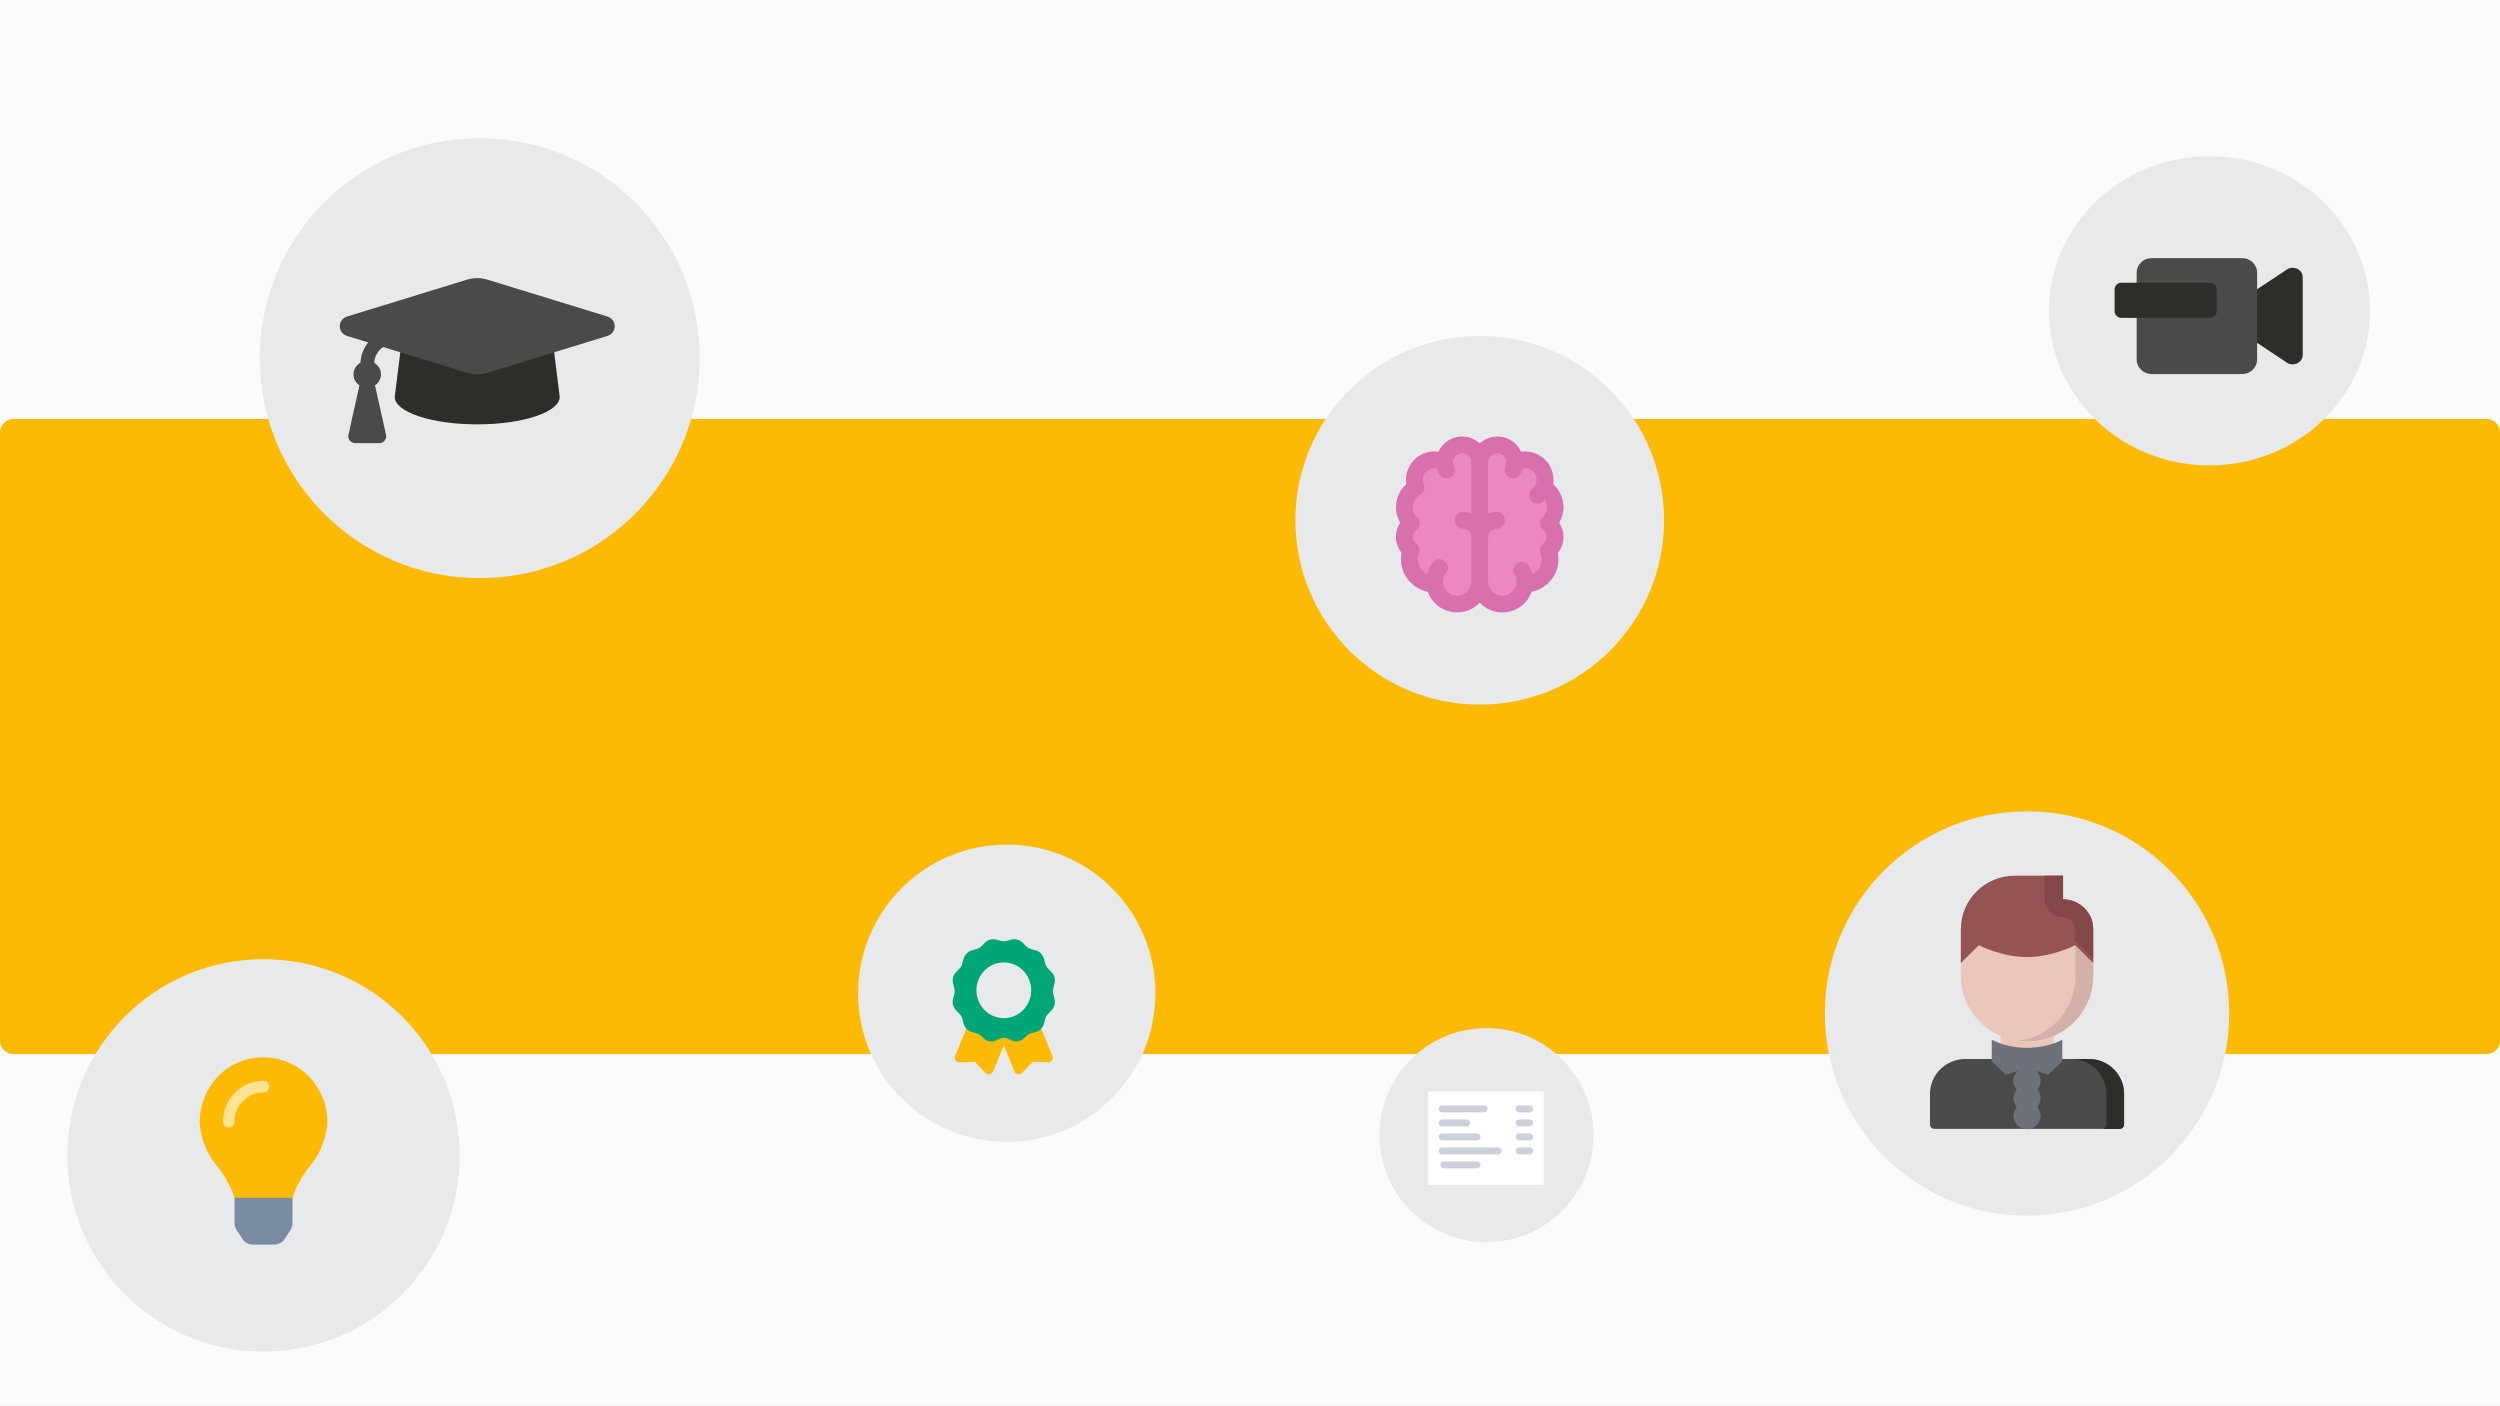
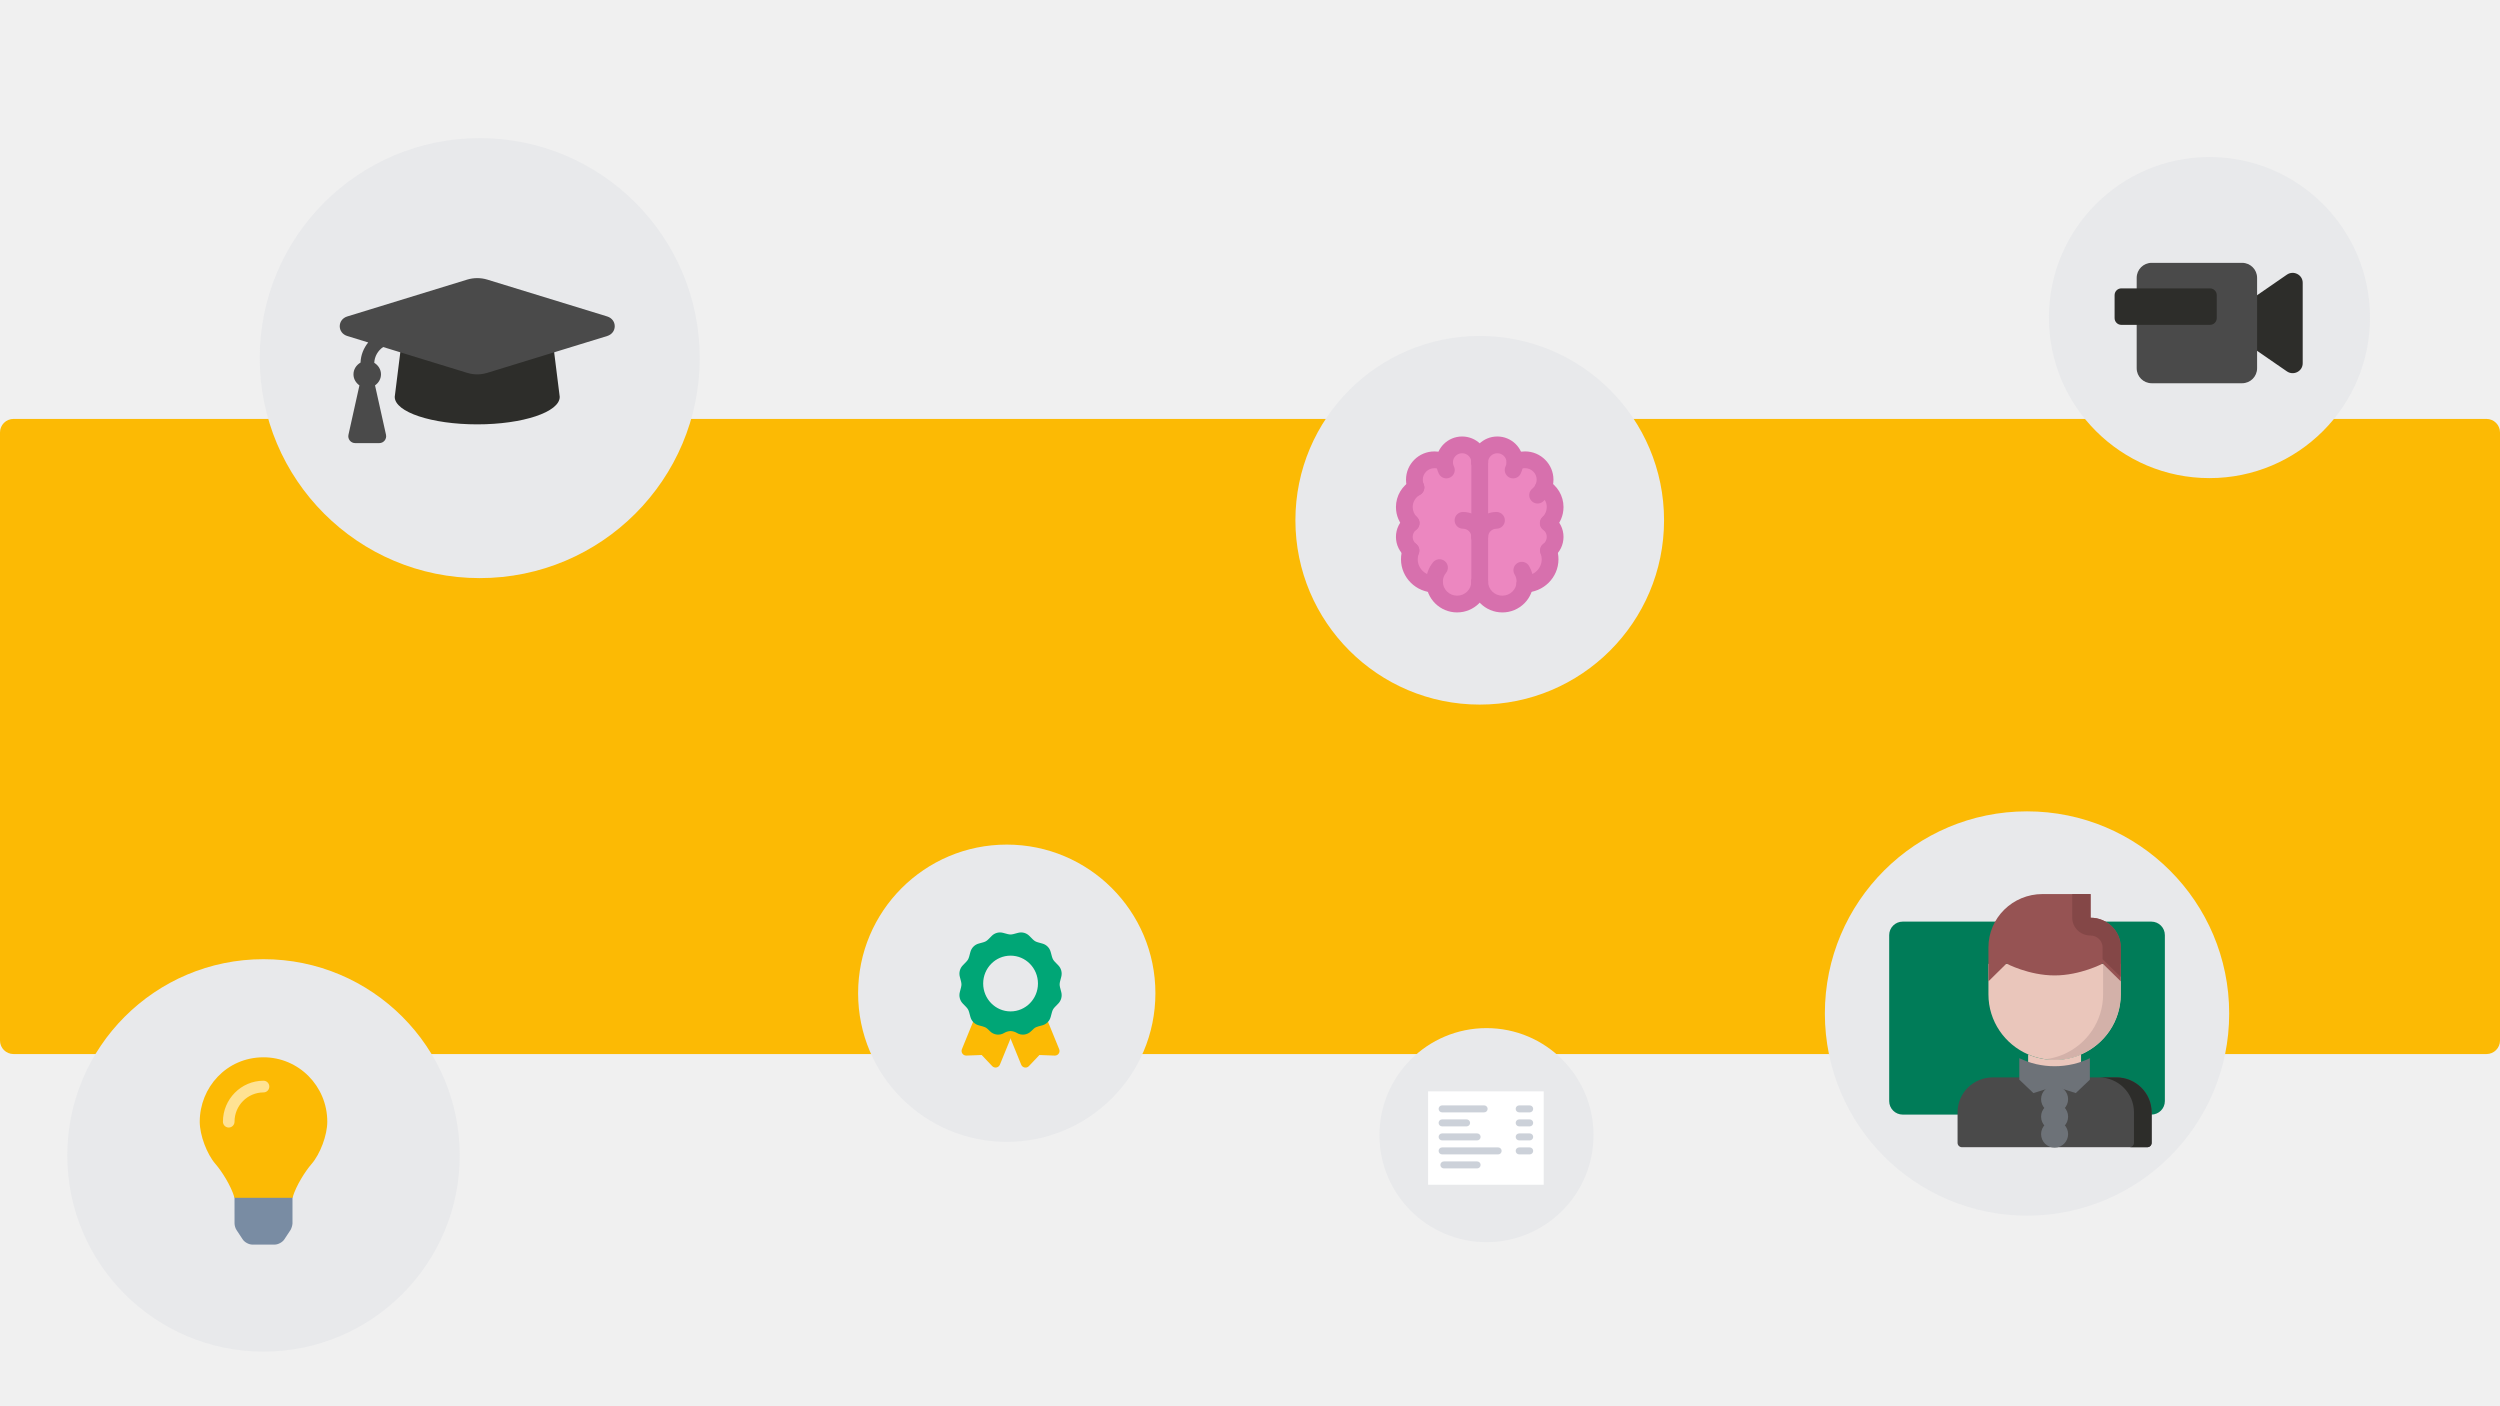
<svg xmlns="http://www.w3.org/2000/svg" height="104" viewBox="0 0 185 104" width="185">
  <g fill="none" fill-rule="evenodd">
-     <path d="m0 0h185v104h-185z" fill="#fafbfb" />
    <rect fill="#fcba04" height="47" rx="1" width="185" y="31" />
-     <g transform="translate(3 69)">
-       <circle cx="16.5" cy="16.5" fill="#e8e9eb" fill-rule="evenodd" r="14.52" />
-       <g fill-rule="nonzero">
-         <path d="m17.327 23.1c.254 0 .574-.172.714-.387l.458-.695c.073-.122.138-.336.145-.478v-2.358h-4.29l.002 2.358c0.0.144.065.358.144.478l.458.695c.14.214.46.387.714.387z" fill="#798ca3" />
-         <path d="m18.648 19.636c0-.007.002-.014.003-.021.264-.899.957-1.965 1.4-2.475.645-.741 1.168-2.142 1.168-3.128v-.007c0-2.636-2.121-4.773-4.734-4.765-2.735.008-4.704 2.247-4.704 4.765v.007c0 .986.523 2.387 1.168 3.128.443.51 1.136 1.576 1.4 2.475 0 .008.002.014.003.021z" fill="#fcba04" />
-         <path d="m13.926 14.438c-.237 0-.429-.194-.429-.433.002-1.672 1.347-3.03 3.003-3.032.237 0 .429.194.429.433s-.192.433-.429.433c-1.183.001-2.144.972-2.145 2.166 0 .239-.192.433-.429.433z" fill="#ffe293" />
-       </g>
+     <circle cx="19.5" cy="85.5" fill="#e8e9eb" fill-rule="evenodd" r="14.52" />
+     <g fill-rule="nonzero" transform="translate(14.22 78.24002)">
+       <path d="m6.107 13.86c.254 0 .574-.172.714-.387l.458-.695c.073-.122.138-.336.145-.478v-2.358h-4.29l.002 2.358c0.0.144.065.358.144.478l.458.695c.14.214.46.387.714.387z" fill="#798ca3" />
+       <path d="m7.428 10.396c0-.007.002-.014.003-.021.264-.899.957-1.965 1.4-2.475.645-.741 1.168-2.142 1.168-3.128v-.007c0-2.636-2.121-4.773-4.734-4.765-2.735.008-4.704 2.247-4.704 4.765v.007c0 .986.523 2.387 1.168 3.128.443.51 1.136 1.576 1.4 2.475 0 .008.002.014.003.021z" fill="#fcba04" />
+       <path d="m2.706 5.198c-.237 0-.429-.194-.429-.433.002-1.672 1.347-3.03 3.003-3.032.237 0 .429.194.429.433s-.192.433-.429.433c-1.183.001-2.144.972-2.145 2.166 0 .239-.192.433-.429.433z" fill="#ffe293" />
    </g>
    <circle cx="110" cy="84" fill="#e8e9eb" r="7.92" />
    <g transform="translate(105.68 80.76)">
      <path d="m0 0h8.554v6.912h-8.554z" fill="#fff" />
      <g fill="#ccd1d9" fill-rule="nonzero">
        <path d="m4.146 1.556h-3.109c-.143 0-.259-.116-.259-.259s.116-.259.259-.259h3.109c.143 0 .259.116.259.259s-.116.259-.259.259z" />
        <path d="m7.517 1.556h-.778c-.143 0-.259-.116-.259-.259s.116-.259.259-.259h.778c.143 0 .259.116.259.259s-.116.259-.259.259z" />
        <path d="m2.848 2.593h-1.812c-.143 0-.259-.116-.259-.259s.116-.259.259-.259h1.812c.143 0 .259.116.259.259s-.116.259-.259.259z" />
        <path d="m7.517 2.593h-.778c-.143 0-.259-.116-.259-.259s.116-.259.259-.259h.778c.143 0 .259.116.259.259s-.116.259-.259.259z" />
        <path d="m3.627 3.63h-2.59c-.143 0-.259-.116-.259-.259s.116-.259.259-.259h2.59c.143 0 .259.116.259.259s-.116.259-.259.259z" />
        <path d="m7.517 3.63h-.778c-.143 0-.259-.116-.259-.259s.116-.259.259-.259h.778c.143 0 .259.116.259.259s-.116.259-.259.259z" />
        <path d="m5.183 4.666h-4.147c-.143 0-.259-.116-.259-.259s.116-.259.259-.259h4.147c.143 0 .259.116.259.259s-.116.259-.259.259z" />
        <path d="m7.517 4.666h-.778c-.143 0-.259-.116-.259-.259s.116-.259.259-.259h.778c.143 0 .259.116.259.259s-.116.259-.259.259z" />
        <path d="m3.627 5.703h-2.461c-.143 0-.259-.116-.259-.259s.116-.259.259-.259h2.461c.143 0 .259.116.259.259s-.116.259-.259.259z" />
      </g>
    </g>
    <circle cx="109.5" cy="38.5" fill="#e8e9eb" r="13.64" />
    <g fill-rule="nonzero" transform="translate(103.3 32.3)">
      <path d="m8.809 1.92c.217-.125.471-.193.744-.193.818 0 1.482.658 1.482 1.469 0 .205-.043.403-.117.577.515.286.862.825.862 1.452 0 .465-.192.887-.502 1.183.303.242.502.608.502 1.023 0 .409-.186.769-.49 1.011.074.205.118.415.118.644 0 1.011-.838 1.836-1.86 1.842-.099.831-.807 1.469-1.674 1.469-.924 0-1.674-.737-1.674-1.655v-3.305-5.53c0-.712.583-1.29 1.302-1.29s1.303.578 1.303 1.29v.013h.005z" fill="#ec87c0" />
      <path d="m4.897.618c.719 0 1.302.578 1.302 1.29v5.53 3.305c0 .918-.744 1.655-1.674 1.655-.862 0-1.569-.638-1.667-1.469-1.029-.006-1.867-.831-1.867-1.842 0-.229.043-.44.124-.644-.304-.242-.496-.602-.496-1.011 0-.415.205-.781.508-1.023-.31-.297-.508-.718-.508-1.183 0-.627.347-1.16.862-1.452-.074-.179-.112-.372-.112-.577 0-.812.663-1.469 1.482-1.469.273 0 .521.068.738.193h.006c0-.007 0-.007 0-.013 0-.713.583-1.29 1.302-1.29z" fill="#ec87c0" />
      <g fill="#d770ad">
        <path d="m3.732 3.101c-.227 0-.446-.126-.555-.343-.131-.262-.201-.556-.201-.85 0-1.052.862-1.908 1.921-1.908 1.06 0 1.923.856 1.923 1.908 0 .343-.277.62-.62.62s-.62-.277-.62-.62c0-.368-.306-.668-.683-.668-.375 0-.681.3-.681.668 0 .104.023.203.069.294.154.306.03.68-.276.832-.089.045-.184.066-.277.066z" />
        <path d="m4.527 13.02c-1.266 0-2.296-1.021-2.296-2.277 0-.522.183-1.03.514-1.434.218-.264.608-.303.873-.085.264.217.302.608.085.873-.152.184-.232.407-.232.645 0 .572.474 1.037 1.056 1.037.581 0 1.053-.465 1.053-1.037 0-.343.277-.62.62-.62s.62.277.62.62c0 1.256-1.029 2.277-2.293 2.277z" />
        <path d="m2.866 11.547c-1.375 0-2.493-1.103-2.493-2.461 0-.299.054-.592.159-.869.122-.32.479-.482.8-.358.32.122.48.479.358.8-.052.136-.078.28-.078.427 0 .673.562 1.221 1.253 1.221.343 0 .62.277.62.62s-.277.62-.62.62z" />
        <path d="m1.112 9.059c-.133 0-.268-.043-.381-.132-.464-.363-.731-.91-.731-1.498 0-.592.272-1.143.748-1.51.271-.21.66-.159.869.113s.159.661-.113.869c-.168.131-.265.323-.265.528s.092.395.255.521c.27.211.317.601.107.87-.122.156-.304.239-.489.239z" />
        <path d="m1.127 7.031c-.155 0-.31-.058-.43-.173-.45-.433-.697-1.014-.697-1.636 0-.828.454-1.592 1.186-1.992.3-.165.676-.055.841.247.165.3.055.677-.246.84-.334.183-.541.529-.541.905 0 .282.113.545.317.742.247.237.254.63.017.877-.122.126-.285.191-.447.191z" />
        <path d="m1.482 4.393c-.242 0-.471-.142-.571-.379-.11-.259-.166-.534-.166-.817 0-1.154.944-2.092 2.105-2.092.368 0 .73.095 1.047.276.297.169.401.547.232.845-.17.298-.549.401-.846.233-.131-.075-.277-.114-.432-.114-.477 0-.865.383-.865.853 0 .117.022.229.067.334.133.316-.014.68-.329.813-.079.033-.161.05-.242.05z" />
        <path d="m8.669 3.101c-.092 0-.187-.02-.275-.064-.307-.153-.432-.525-.28-.831.046-.093.069-.193.069-.298 0-.368-.306-.668-.681-.668s-.683.3-.683.668c0 .343-.277.62-.62.62s-.62-.277-.62-.62c0-1.052.862-1.908 1.923-1.908 1.06 0 1.921.856 1.921 1.908 0 .298-.066.583-.198.849-.108.218-.327.344-.556.344z" />
        <path d="m7.873 13.02c-1.264 0-2.293-1.021-2.293-2.277 0-.343.277-.62.62-.62s.62.277.62.62c0 .572.472 1.037 1.053 1.037.582 0 1.056-.465 1.056-1.037 0-.187-.051-.37-.146-.528-.177-.293-.084-.673.21-.851.294-.178.675-.082.851.21.213.352.326.757.326 1.17 0 1.256-1.03 2.277-2.296 2.277z" />
        <path d="m9.534 11.547c-.343 0-.62-.277-.62-.62s.277-.62.62-.62c.691 0 1.253-.547 1.253-1.221 0-.148-.026-.292-.078-.43-.121-.321.04-.678.361-.799.321-.121.678.041.799.362.105.277.158.569.158.867 0 1.357-1.118 2.461-2.493 2.461z" />
        <path d="m11.288 9.059c-.185 0-.367-.082-.489-.239-.211-.27-.163-.66.107-.87.162-.126.255-.316.255-.521s-.097-.397-.265-.528c-.272-.208-.322-.598-.113-.869s.598-.323.869-.113c.476.367.748.918.748 1.51 0 .588-.267 1.135-.731 1.498-.113.089-.247.132-.381.132z" />
        <path d="m11.273 7.031c-.162 0-.325-.064-.447-.19-.237-.247-.23-.639.017-.877.204-.197.317-.46.317-.742 0-.375-.207-.722-.541-.905-.301-.164-.411-.54-.246-.84.165-.301.541-.412.841-.247.732.4 1.186 1.164 1.186 1.992 0 .622-.247 1.202-.697 1.636-.12.114-.275.172-.43.172z" />
        <path d="m10.482 4.962c-.182 0-.362-.079-.484-.233-.215-.267-.171-.658.096-.87.203-.164.321-.404.321-.662 0-.47-.388-.853-.865-.853-.155 0-.301.039-.432.114-.298.168-.676.065-.846-.233s-.065-.676.232-.845c.317-.18.679-.276 1.047-.276 1.161 0 2.105.939 2.105 2.092 0 .635-.286 1.23-.786 1.63-.115.091-.252.135-.388.135z" />
        <path d="m6.2 11.363c-.343 0-.62-.277-.62-.62v-8.835c0-.343.277-.62.62-.62s.62.277.62.62v8.835c0 .343-.277.62-.62.62z" />
        <path d="m6.2 8.055c-.343 0-.62-.277-.62-.62 0-1.021.835-1.85 1.86-1.85.343 0 .62.277.62.62s-.277.62-.62.62c-.342 0-.62.273-.62.61 0 .343-.277.62-.62.62z" />
        <path d="m6.2 8.055c-.343 0-.62-.277-.62-.62 0-.337-.278-.61-.62-.61-.343 0-.62-.277-.62-.62s.277-.62.62-.62c1.025 0 1.86.83 1.86 1.85 0 .343-.277.62-.62.62z" />
      </g>
    </g>
    <g transform="translate(150 10)">
-       <ellipse cx="13.5" cy="13" fill="#e8e9eb" fill-rule="evenodd" rx="11.88" ry="11.44" />
-       <path d="m20.4 16.259v-5.74c0-.568-.675-.903-1.169-.576l-2.543 1.689v3.517l2.543 1.687c.492.326 1.169-.007 1.169-.576z" fill="#2d2d2a" fill-rule="nonzero" />
-       <path d="m15.916 17.68c.613 0 1.109-.478 1.109-1.068v-6.444c0-.59-.497-1.068-1.109-1.068h-6.692c-.613 0-1.109.478-1.109 1.068v6.444c0 .59.497 1.068 1.109 1.068z" fill="#4a4a4a" fill-rule="nonzero" />
-       <rect fill="#2d2d2a" fill-rule="evenodd" height="2.6" rx=".5" width="7.56" x="6.48" y="10.92" />
+       <circle cx="13.5" cy="13.5" fill="#e8e9eb" fill-rule="evenodd" r="11.88" />
+       <path d="m20.4 16.884v-5.961c0-.589-.675-.937-1.169-.599l-2.543 1.754v3.652l2.543 1.752c.492.339 1.169-.007 1.169-.599z" fill="#2d2d2a" fill-rule="nonzero" />
+       <path d="m15.916 18.36c.613 0 1.109-.497 1.109-1.109v-6.692c0-.613-.497-1.109-1.109-1.109h-6.692c-.613 0-1.109.497-1.109 1.109v6.692c0 .613.497 1.109 1.109 1.109z" fill="#4a4a4a" fill-rule="nonzero" />
+       <rect fill="#2d2d2a" fill-rule="evenodd" height="2.7" rx=".5" width="7.56" x="6.48" y="11.34" />
    </g>
    <circle cx="74.5" cy="73.5" fill="#e8e9eb" r="11" />
-     <g fill-rule="nonzero" transform="translate(70.5 69.5)">
+     <g fill-rule="nonzero" transform="translate(71 69)">
      <path d="m2.992 9.786 1.118-2.742c-.233.13-.491.206-.759.206-.419 0-.813-.163-1.109-.459-.187-.187-.089-.134-.54-.255-.204-.055-.384-.16-.546-.286l-.975 2.39c-.094.231.082.483.331.473l1.132-.043.779.822c.172.181.474.125.568-.107z" fill="#fcba04" />
      <path d="m5.138 9.893.779-.822 1.132.043c.25.009.426-.242.331-.473l-.975-2.39c-.162.126-.342.231-.546.286-.453.121-.353.068-.54.255-.296.296-.69.459-1.109.459-.267 0-.526-.076-.759-.206l1.118 2.742c.094.231.396.288.568.107z" fill="#fcba04" />
      <path d="m5.307 7.305c.328-.334.366-.305.833-.433.298-.081.532-.319.612-.623.161-.61.119-.536.558-.983.218-.222.304-.547.224-.85-.16-.61-.161-.525 0-1.135.08-.304-.005-.628-.224-.85-.438-.446-.397-.373-.558-.983-.08-.304-.313-.541-.612-.623-.599-.164-.527-.121-.966-.567-.218-.222-.537-.309-.836-.228-.599.163-.515.164-1.115 0-.298-.081-.617.005-.836.228-.438.446-.366.404-.966.567-.298.081-.532.319-.612.623-.16.61-.119.536-.558.983-.218.222-.304.547-.224.85.16.609.161.524 0 1.135-.08.304.005.628.224.851.438.446.397.373.558.983.08.304.313.541.612.623.481.131.517.11.833.433.284.289.727.341 1.069.125.115-.073.32-.133.457-.133.137 0 .341.059.457.133.341.216.784.164 1.068-.125zm-1.525-1.461c-1.119 0-2.027-.924-2.027-2.063 0-1.139.908-2.063 2.027-2.063 1.119 0 2.027.924 2.027 2.063 0 1.139-.908 2.063-2.027 2.063z" fill="#00a676" />
    </g>
    <g transform="translate(17 8)">
      <circle cx="18.5" cy="18.5" fill="#e8e9eb" fill-rule="evenodd" r="16.28" />
      <g fill-rule="nonzero">
        <path d="m18.315 23.403c3.372 0 6.105-.911 6.105-2.035l-.451-3.608-4.611 1.417c-.907.279-1.68.125-2.086 0l-4.611-1.417-.451 3.608c0 1.124 2.733 2.035 6.105 2.035z" fill="#2d2d2a" />
        <path d="m11.067 24.79c.326 0 .567-.301.497-.619l-.812-3.653c.26-.184.441-.473.441-.816 0-.368-.206-.676-.498-.854.024-.478.268-.9.658-1.168l6.218 1.911c.288.088.841.199 1.488 0l8.87-2.725c.749-.23.749-1.22 0-1.45l-8.869-2.725c-.483-.148-1.005-.148-1.488 0l-8.87 2.725c-.748.23-.748 1.22 0 1.45l1.546.475c-.339.419-.548.931-.569 1.491-.306.176-.522.492-.522.87 0 .343.181.631.441.816l-.812 3.653c-.071.318.171.619.496.619z" fill="#4a4a4a" />
      </g>
    </g>
    <circle cx="150" cy="75" fill="#e8e9eb" fill-rule="evenodd" r="14.96" />
-     <g fill-rule="nonzero" transform="translate(141.84 69.968)">
+     <rect fill="#007c58" fill-rule="evenodd" height="14.28" rx="1" width="20.4" x="139.8" y="68.2" />
+     <g fill-rule="nonzero" transform="translate(143.88 71.328)">
      <path d="m13.056 0v2.258c0 1.986-1.208 3.695-2.938 4.441-.601.258-1.263.404-1.958.404s-1.358-.145-1.958-.404c-1.73-.746-2.938-2.455-2.938-4.441v-2.258z" fill="#eac6bb" />
      <path d="m11.749 0v2.258c0 1.986-1.208 3.695-2.938 4.441-.409.176-.848.294-1.305.355.214.028.432.048.653.048.695 0 1.358-.145 1.958-.404 1.73-.746 2.938-2.455 2.938-4.441v-2.258z" fill="#d3b1a9" />
      <path d="m10.118 6.699v4.28h-3.917v-4.28c.601.258 1.263.404 1.958.404s1.358-.145 1.958-.404z" fill="#eac6bb" />
    </g>
-     <g fill-rule="nonzero" transform="translate(145.104 64.8)">
+     <g fill-rule="nonzero" transform="translate(147.144 66.16)">
      <path d="m1.335 5.145-1.335 1.315v-2.515c0-2.179 1.79-3.945 4.006-3.945h3.561v1.753c1.228 0 2.225.982 2.225 2.192v2.515l-1.335-1.315s-1.656.877-3.561.877c-1.909 0-3.561-.877-3.561-.877z" fill="#965353" />
      <path d="m7.548 3.068c.495 0 .898.393.898.877v.877l1.346 1.315v-2.192c0-1.21-1.005-2.192-2.244-2.192v-1.753h-1.346v1.753c0 .726.603 1.315 1.346 1.315z" fill="#844747" />
    </g>
-     <g transform="translate(141.84 76.105)">
+     <g transform="translate(143.88 77.465)">
      <g fill-rule="nonzero">
        <path d="m15.341 4.845v2.261c0 .178-.144.323-.326.323h-13.709c-.18 0-.326-.145-.326-.323v-2.261c0-1.428 1.169-2.584 2.611-2.584h2.285 4.57 2.285c1.443 0 2.611 1.156 2.611 2.584z" fill="#4a4a4a" />
        <path d="m8.16 1.436c.94 0 1.828-.214 2.611-.596v1.59l-1.044.994-1.567-.497-1.567.497-1.044-.994v-1.59c.783.383 1.671.596 2.611.596z" fill="#6d7278" />
        <path d="m12.73 2.261h-1.307c1.443 0 2.611 1.156 2.611 2.584v2.261c0 .178-.144.323-.326.323h1.307c.183 0 .326-.145.326-.323v-2.261c0-1.428-1.169-2.584-2.611-2.584z" fill="#2d2d2a" />
      </g>
      <ellipse cx="8.16" cy="3.876" fill="#6d7278" fill-rule="evenodd" rx="1" ry="1" />
      <ellipse cx="8.16" cy="5.168" fill="#6d7278" fill-rule="evenodd" rx="1" ry="1" />
      <ellipse cx="8.16" cy="6.46" fill="#6d7278" fill-rule="evenodd" rx="1" ry="1" />
    </g>
  </g>
</svg>
